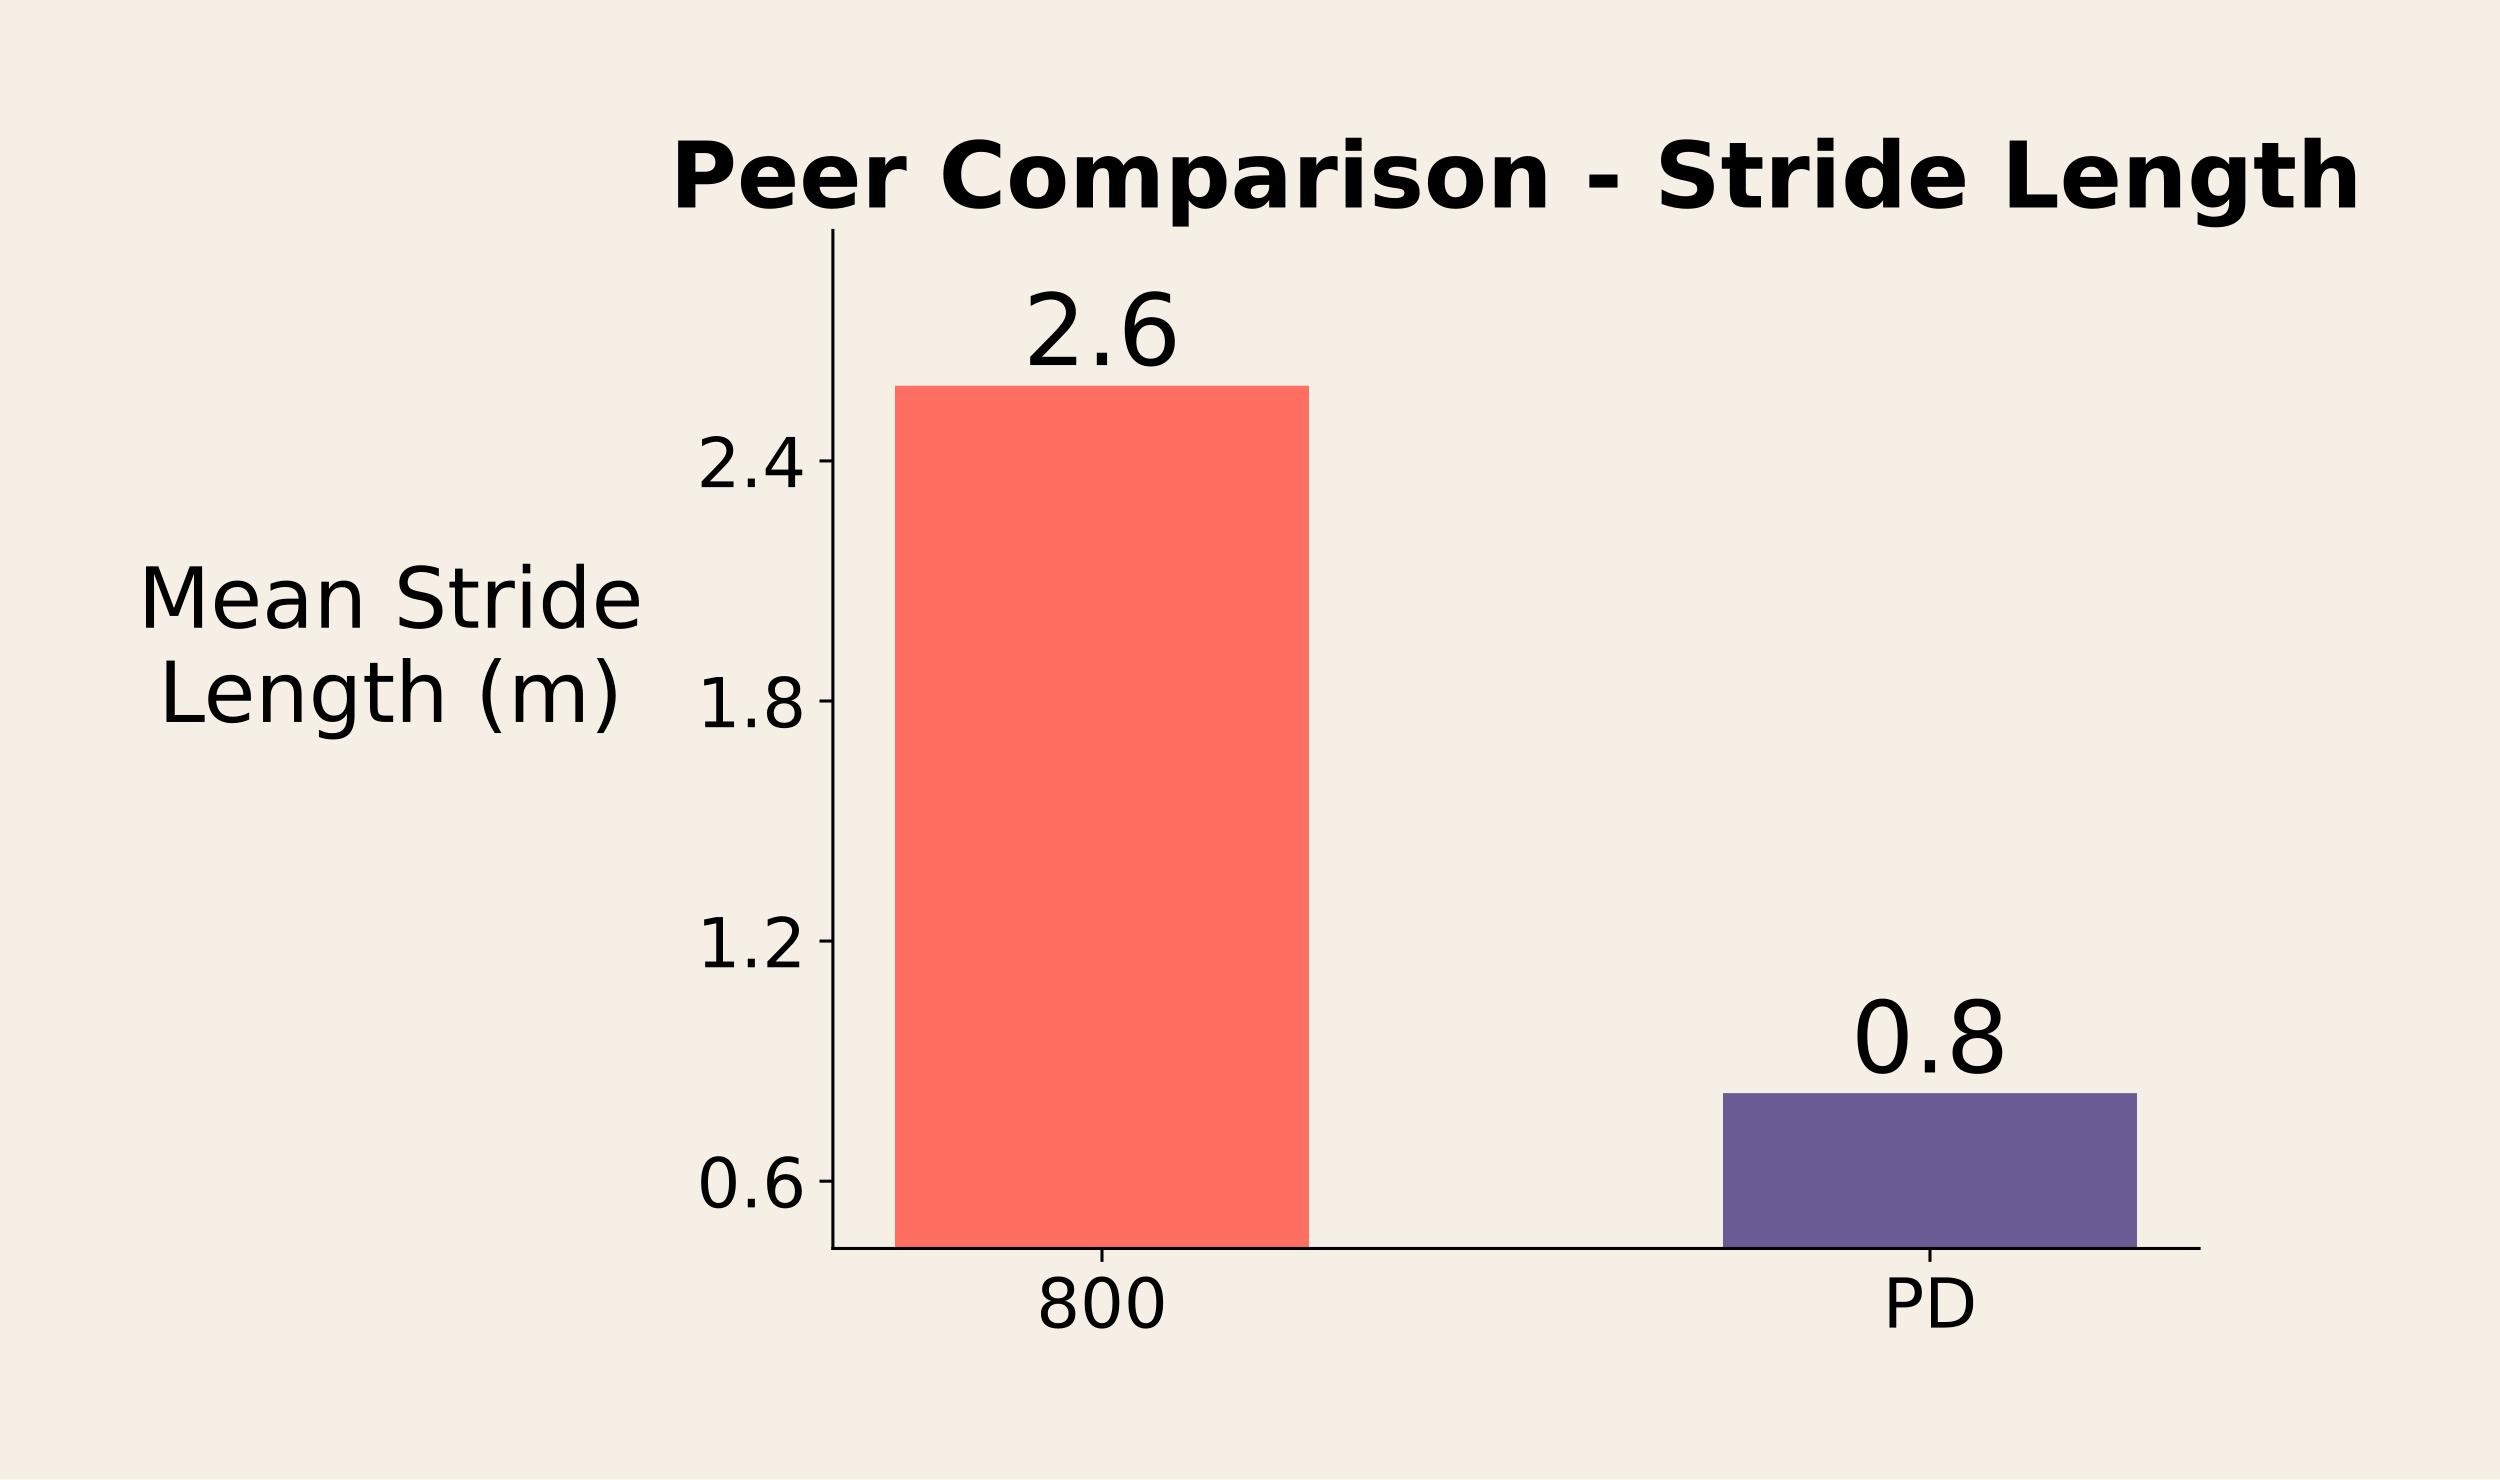
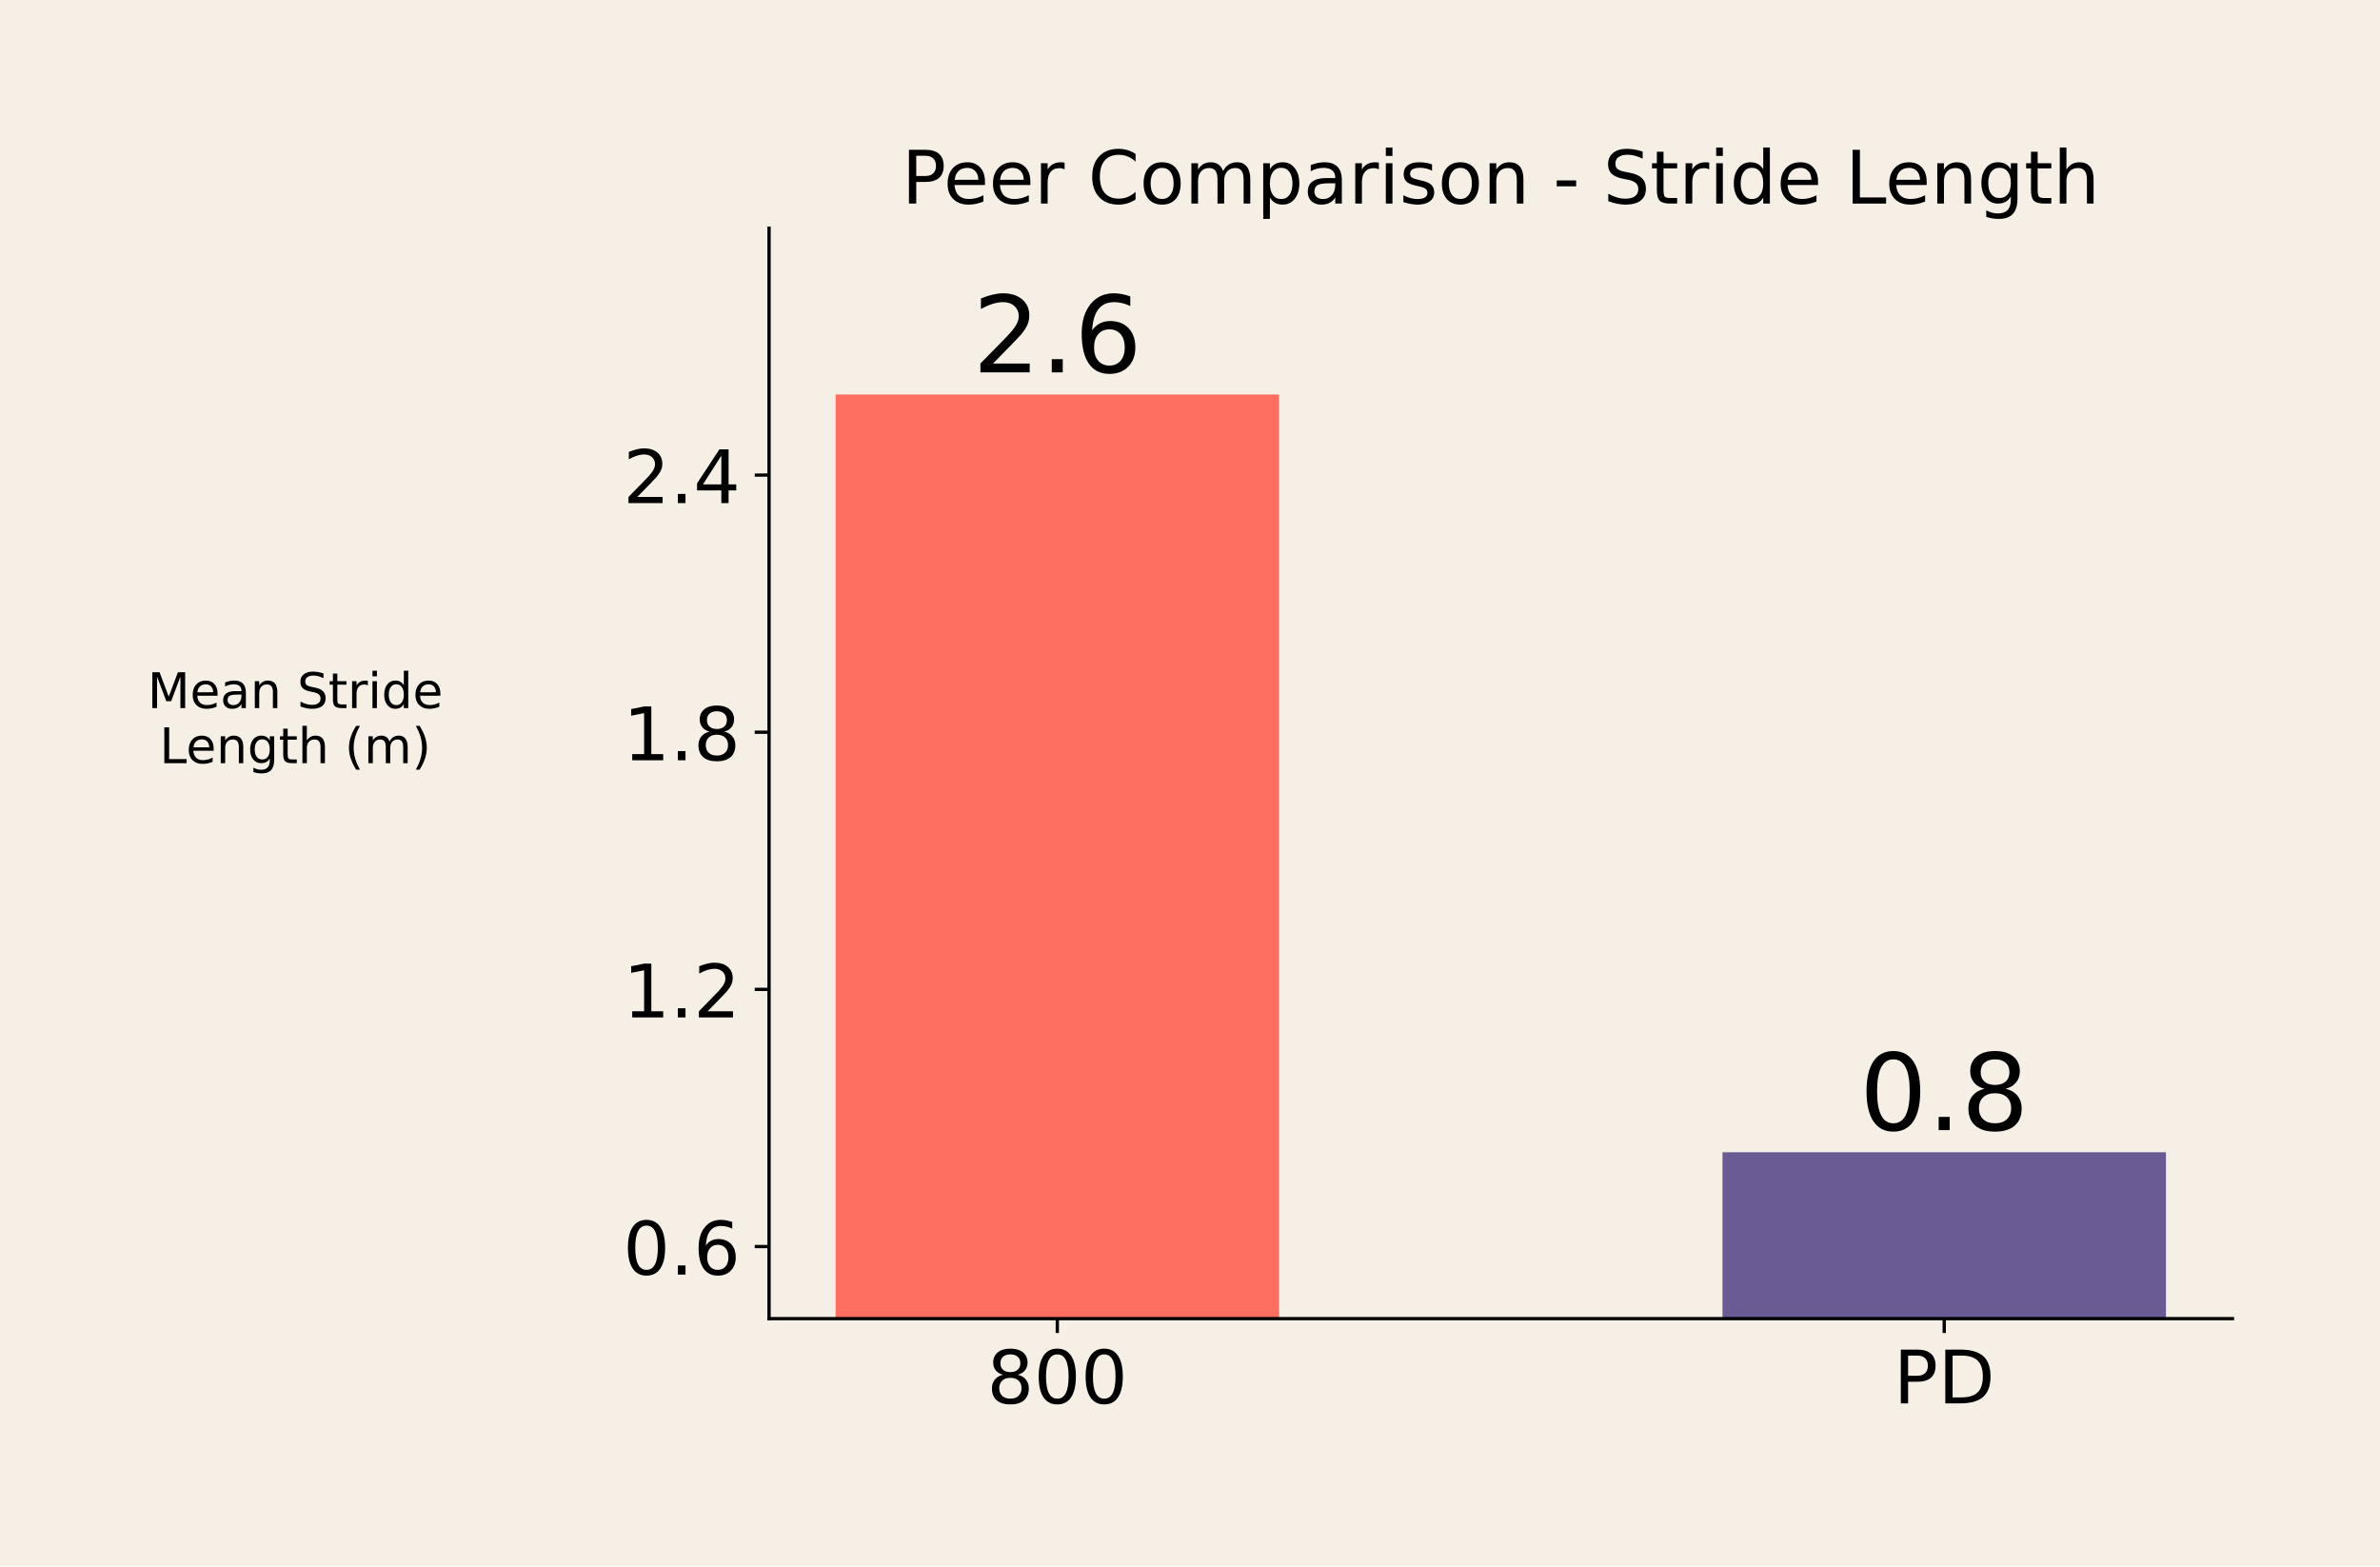
- <svg xmlns="http://www.w3.org/2000/svg" xmlns:xlink="http://www.w3.org/1999/xlink" width="653.497pt" height="386.769pt" viewBox="0 0 653.497 386.769" version="1.1">
+ <svg xmlns="http://www.w3.org/2000/svg" xmlns:xlink="http://www.w3.org/1999/xlink" width="580.796pt" height="382.21pt" viewBox="0 0 580.796 382.21" version="1.1">
  <defs>
    <style type="text/css">*{stroke-linejoin: round; stroke-linecap: butt}</style>
  </defs>
  <g id="figure_1">
    <g id="patch_1">
-       <path d="M 0 386.769  L 653.497 386.769  L 653.497 0  L 0 0  z " style="fill: #f6efe6" />
+       <path d="M 0 382.21  L 580.796 382.21  L 580.796 0  L 0 0  z " style="fill: #f6efe6" />
    </g>
    <g id="axes_1">
      <g id="patch_2">
-         <path d="M 217.718 326.348  L 574.838 326.348  L 574.838 60.236  L 217.718 60.236  z " style="fill: #f6efe6" />
+         <path d="M 187.676 321.789  L 544.796 321.789  L 544.796 55.677  L 187.676 55.677  z " style="fill: #f6efe6" />
      </g>
      <g id="patch_3">
-         <path d="M 233.951 371.513  L 342.169 371.513  L 342.169 100.838  L 233.951 100.838  z " clip-path="url(#p1d4a18105b)" style="fill: #ff6f61" />
+         <path d="M 203.909 366.953  L 312.127 366.953  L 312.127 96.278  L 203.909 96.278  z " clip-path="url(#p65d0d8a9d4)" style="fill: #ff6f61" />
      </g>
      <g id="patch_4">
-         <path d="M 450.388 371.513  L 558.606 371.513  L 558.606 285.747  L 450.388 285.747  z " clip-path="url(#p1d4a18105b)" style="fill: #6b5b95" />
+         <path d="M 420.345 366.953  L 528.564 366.953  L 528.564 281.188  L 420.345 281.188  z " clip-path="url(#p65d0d8a9d4)" style="fill: #6b5b95" />
      </g>
      <g id="matplotlib.axis_1">
        <g id="xtick_1">
          <g id="line2d_1">
            <defs>
-               <path id="maf48ebb2ac" d="M 0 0  L 0 3.5  " style="stroke: #000000; stroke-width: 0.8" />
-             </defs>
-             <g>
-               <use xlink:href="#maf48ebb2ac" x="288.06" y="326.348" style="stroke: #000000; stroke-width: 0.8" />
+               <path id="mdf703cbce5" d="M 0 0  L 0 3.5  " style="stroke: #000000; stroke-width: 0.8" />
+             </defs>
+             <g>
+               <use xlink:href="#mdf703cbce5" x="258.018" y="321.789" style="stroke: #000000; stroke-width: 0.8" />
            </g>
          </g>
          <g id="text_1">
-             <g transform="translate(270.8815 347.0254) scale(0.18 -0.18)">
+             <g transform="translate(240.8393 342.4664) scale(0.18 -0.18)">
              <defs>
                <path id="DejaVuSans-38" d="M 2034 2216  Q 1584 2216 1326 1975  Q 1069 1734 1069 1313  Q 1069 891 1326 650  Q 1584 409 2034 409  Q 2484 409 2743 651  Q 3003 894 3003 1313  Q 3003 1734 2745 1975  Q 2488 2216 2034 2216  z M 1403 2484  Q 997 2584 770 2862  Q 544 3141 544 3541  Q 544 4100 942 4425  Q 1341 4750 2034 4750  Q 2731 4750 3128 4425  Q 3525 4100 3525 3541  Q 3525 3141 3298 2862  Q 3072 2584 2669 2484  Q 3125 2378 3379 2068  Q 3634 1759 3634 1313  Q 3634 634 3220 271  Q 2806 -91 2034 -91  Q 1263 -91 848 271  Q 434 634 434 1313  Q 434 1759 690 2068  Q 947 2378 1403 2484  z M 1172 3481  Q 1172 3119 1398 2916  Q 1625 2713 2034 2713  Q 2441 2713 2670 2916  Q 2900 3119 2900 3481  Q 2900 3844 2670 4047  Q 2441 4250 2034 4250  Q 1625 4250 1398 4047  Q 1172 3844 1172 3481  z " transform="scale(0.015625)" />
                <path id="DejaVuSans-30" d="M 2034 4250  Q 1547 4250 1301 3770  Q 1056 3291 1056 2328  Q 1056 1369 1301 889  Q 1547 409 2034 409  Q 2525 409 2770 889  Q 3016 1369 3016 2328  Q 3016 3291 2770 3770  Q 2525 4250 2034 4250  z M 2034 4750  Q 2819 4750 3233 4129  Q 3647 3509 3647 2328  Q 3647 1150 3233 529  Q 2819 -91 2034 -91  Q 1250 -91 836 529  Q 422 1150 422 2328  Q 422 3509 836 4129  Q 1250 4750 2034 4750  z " transform="scale(0.015625)" />
              </defs>
              <use xlink:href="#DejaVuSans-38" />
              <use xlink:href="#DejaVuSans-30" x="63.623" />
              <use xlink:href="#DejaVuSans-30" x="127.246" />
            </g>
          </g>
        </g>
        <g id="xtick_2">
          <g id="line2d_2">
            <g>
-               <use xlink:href="#maf48ebb2ac" x="504.497" y="326.348" style="stroke: #000000; stroke-width: 0.8" />
+               <use xlink:href="#mdf703cbce5" x="474.454" y="321.789" style="stroke: #000000; stroke-width: 0.8" />
            </g>
          </g>
          <g id="text_2">
-             <g transform="translate(492.1399 347.0254) scale(0.18 -0.18)">
+             <g transform="translate(462.0977 342.4664) scale(0.18 -0.18)">
              <defs>
                <path id="DejaVuSans-50" d="M 1259 4147  L 1259 2394  L 2053 2394  Q 2494 2394 2734 2622  Q 2975 2850 2975 3272  Q 2975 3691 2734 3919  Q 2494 4147 2053 4147  L 1259 4147  z M 628 4666  L 2053 4666  Q 2838 4666 3239 4311  Q 3641 3956 3641 3272  Q 3641 2581 3239 2228  Q 2838 1875 2053 1875  L 1259 1875  L 1259 0  L 628 0  L 628 4666  z " transform="scale(0.015625)" />
                <path id="DejaVuSans-44" d="M 1259 4147  L 1259 519  L 2022 519  Q 2988 519 3436 956  Q 3884 1394 3884 2338  Q 3884 3275 3436 3711  Q 2988 4147 2022 4147  L 1259 4147  z M 628 4666  L 1925 4666  Q 3281 4666 3915 4102  Q 4550 3538 4550 2338  Q 4550 1131 3912 565  Q 3275 0 1925 0  L 628 0  L 628 4666  z " transform="scale(0.015625)" />
              </defs>
              <use xlink:href="#DejaVuSans-50" />
              <use xlink:href="#DejaVuSans-44" x="60.303" />
            </g>
          </g>
        </g>
      </g>
      <g id="matplotlib.axis_2">
        <g id="ytick_1">
          <g id="line2d_3">
            <defs>
-               <path id="me0160d8de0" d="M 0 0  L -3.5 0  " style="stroke: #000000; stroke-width: 0.8" />
-             </defs>
-             <g>
-               <use xlink:href="#me0160d8de0" x="217.718" y="308.757" style="stroke: #000000; stroke-width: 0.8" />
+               <path id="m0c14135cfe" d="M 0 0  L -3.5 0  " style="stroke: #000000; stroke-width: 0.8" />
+             </defs>
+             <g>
+               <use xlink:href="#m0c14135cfe" x="187.676" y="304.198" style="stroke: #000000; stroke-width: 0.8" />
            </g>
          </g>
          <g id="text_3">
-             <g transform="translate(182.0928 315.5959) scale(0.18 -0.18)">
+             <g transform="translate(152.0506 311.0368) scale(0.18 -0.18)">
              <defs>
                <path id="DejaVuSans-2e" d="M 684 794  L 1344 794  L 1344 0  L 684 0  L 684 794  z " transform="scale(0.015625)" />
                <path id="DejaVuSans-36" d="M 2113 2584  Q 1688 2584 1439 2293  Q 1191 2003 1191 1497  Q 1191 994 1439 701  Q 1688 409 2113 409  Q 2538 409 2786 701  Q 3034 994 3034 1497  Q 3034 2003 2786 2293  Q 2538 2584 2113 2584  z M 3366 4563  L 3366 3988  Q 3128 4100 2886 4159  Q 2644 4219 2406 4219  Q 1781 4219 1451 3797  Q 1122 3375 1075 2522  Q 1259 2794 1537 2939  Q 1816 3084 2150 3084  Q 2853 3084 3261 2657  Q 3669 2231 3669 1497  Q 3669 778 3244 343  Q 2819 -91 2113 -91  Q 1303 -91 875 529  Q 447 1150 447 2328  Q 447 3434 972 4092  Q 1497 4750 2381 4750  Q 2619 4750 2861 4703  Q 3103 4656 3366 4563  z " transform="scale(0.015625)" />
              </defs>
              <use xlink:href="#DejaVuSans-30" />
              <use xlink:href="#DejaVuSans-2e" x="63.623" />
              <use xlink:href="#DejaVuSans-36" x="95.41" />
            </g>
          </g>
        </g>
        <g id="ytick_2">
          <g id="line2d_4">
            <g>
-               <use xlink:href="#me0160d8de0" x="217.718" y="246.002" style="stroke: #000000; stroke-width: 0.8" />
+               <use xlink:href="#m0c14135cfe" x="187.676" y="241.443" style="stroke: #000000; stroke-width: 0.8" />
            </g>
          </g>
          <g id="text_4">
-             <g transform="translate(182.0928 252.8406) scale(0.18 -0.18)">
+             <g transform="translate(152.0506 248.2815) scale(0.18 -0.18)">
              <defs>
                <path id="DejaVuSans-31" d="M 794 531  L 1825 531  L 1825 4091  L 703 3866  L 703 4441  L 1819 4666  L 2450 4666  L 2450 531  L 3481 531  L 3481 0  L 794 0  L 794 531  z " transform="scale(0.015625)" />
                <path id="DejaVuSans-32" d="M 1228 531  L 3431 531  L 3431 0  L 469 0  L 469 531  Q 828 903 1448 1529  Q 2069 2156 2228 2338  Q 2531 2678 2651 2914  Q 2772 3150 2772 3378  Q 2772 3750 2511 3984  Q 2250 4219 1831 4219  Q 1534 4219 1204 4116  Q 875 4013 500 3803  L 500 4441  Q 881 4594 1212 4672  Q 1544 4750 1819 4750  Q 2544 4750 2975 4387  Q 3406 4025 3406 3419  Q 3406 3131 3298 2873  Q 3191 2616 2906 2266  Q 2828 2175 2409 1742  Q 1991 1309 1228 531  z " transform="scale(0.015625)" />
              </defs>
              <use xlink:href="#DejaVuSans-31" />
              <use xlink:href="#DejaVuSans-2e" x="63.623" />
              <use xlink:href="#DejaVuSans-32" x="95.41" />
            </g>
          </g>
        </g>
        <g id="ytick_3">
          <g id="line2d_5">
            <g>
-               <use xlink:href="#me0160d8de0" x="217.718" y="183.247" style="stroke: #000000; stroke-width: 0.8" />
+               <use xlink:href="#m0c14135cfe" x="187.676" y="178.688" style="stroke: #000000; stroke-width: 0.8" />
            </g>
          </g>
          <g id="text_5">
-             <g transform="translate(182.0928 190.0854) scale(0.18 -0.18)">
+             <g transform="translate(152.0506 185.5263) scale(0.18 -0.18)">
              <use xlink:href="#DejaVuSans-31" />
              <use xlink:href="#DejaVuSans-2e" x="63.623" />
              <use xlink:href="#DejaVuSans-38" x="95.41" />
            </g>
          </g>
        </g>
        <g id="ytick_4">
          <g id="line2d_6">
            <g>
-               <use xlink:href="#me0160d8de0" x="217.718" y="120.492" style="stroke: #000000; stroke-width: 0.8" />
+               <use xlink:href="#m0c14135cfe" x="187.676" y="115.932" style="stroke: #000000; stroke-width: 0.8" />
            </g>
          </g>
          <g id="text_6">
-             <g transform="translate(182.0928 127.3301) scale(0.18 -0.18)">
+             <g transform="translate(152.0506 122.771) scale(0.18 -0.18)">
              <defs>
                <path id="DejaVuSans-34" d="M 2419 4116  L 825 1625  L 2419 1625  L 2419 4116  z M 2253 4666  L 3047 4666  L 3047 1625  L 3713 1625  L 3713 1100  L 3047 1100  L 3047 0  L 2419 0  L 2419 1100  L 313 1100  L 313 1709  L 2253 4666  z " transform="scale(0.015625)" />
              </defs>
              <use xlink:href="#DejaVuSans-32" />
              <use xlink:href="#DejaVuSans-2e" x="63.623" />
              <use xlink:href="#DejaVuSans-34" x="95.41" />
            </g>
          </g>
        </g>
        <g id="text_7">
-           <g transform="translate(36 164.0817) scale(0.22 -0.22)">
+           <g transform="translate(36 172.8002) scale(0.12 -0.12)">
            <defs>
              <path id="DejaVuSans-4d" d="M 628 4666  L 1569 4666  L 2759 1491  L 3956 4666  L 4897 4666  L 4897 0  L 4281 0  L 4281 4097  L 3078 897  L 2444 897  L 1241 4097  L 1241 0  L 628 0  L 628 4666  z " transform="scale(0.015625)" />
              <path id="DejaVuSans-65" d="M 3597 1894  L 3597 1613  L 953 1613  Q 991 1019 1311 708  Q 1631 397 2203 397  Q 2534 397 2845 478  Q 3156 559 3463 722  L 3463 178  Q 3153 47 2828 -22  Q 2503 -91 2169 -91  Q 1331 -91 842 396  Q 353 884 353 1716  Q 353 2575 817 3079  Q 1281 3584 2069 3584  Q 2775 3584 3186 3129  Q 3597 2675 3597 1894  z M 3022 2063  Q 3016 2534 2758 2815  Q 2500 3097 2075 3097  Q 1594 3097 1305 2825  Q 1016 2553 972 2059  L 3022 2063  z " transform="scale(0.015625)" />
              <path id="DejaVuSans-61" d="M 2194 1759  Q 1497 1759 1228 1600  Q 959 1441 959 1056  Q 959 750 1161 570  Q 1363 391 1709 391  Q 2188 391 2477 730  Q 2766 1069 2766 1631  L 2766 1759  L 2194 1759  z M 3341 1997  L 3341 0  L 2766 0  L 2766 531  Q 2569 213 2275 61  Q 1981 -91 1556 -91  Q 1019 -91 701 211  Q 384 513 384 1019  Q 384 1609 779 1909  Q 1175 2209 1959 2209  L 2766 2209  L 2766 2266  Q 2766 2663 2505 2880  Q 2244 3097 1772 3097  Q 1472 3097 1187 3025  Q 903 2953 641 2809  L 641 3341  Q 956 3463 1253 3523  Q 1550 3584 1831 3584  Q 2591 3584 2966 3190  Q 3341 2797 3341 1997  z " transform="scale(0.015625)" />
              <path id="DejaVuSans-6e" d="M 3513 2113  L 3513 0  L 2938 0  L 2938 2094  Q 2938 2591 2744 2837  Q 2550 3084 2163 3084  Q 1697 3084 1428 2787  Q 1159 2491 1159 1978  L 1159 0  L 581 0  L 581 3500  L 1159 3500  L 1159 2956  Q 1366 3272 1645 3428  Q 1925 3584 2291 3584  Q 2894 3584 3203 3211  Q 3513 2838 3513 2113  z " transform="scale(0.015625)" />
              <path id="DejaVuSans-20" transform="scale(0.015625)" />
              <path id="DejaVuSans-53" d="M 3425 4513  L 3425 3897  Q 3066 4069 2747 4153  Q 2428 4238 2131 4238  Q 1616 4238 1336 4038  Q 1056 3838 1056 3469  Q 1056 3159 1242 3001  Q 1428 2844 1947 2747  L 2328 2669  Q 3034 2534 3370 2195  Q 3706 1856 3706 1288  Q 3706 609 3251 259  Q 2797 -91 1919 -91  Q 1588 -91 1214 -16  Q 841 59 441 206  L 441 856  Q 825 641 1194 531  Q 1563 422 1919 422  Q 2459 422 2753 634  Q 3047 847 3047 1241  Q 3047 1584 2836 1778  Q 2625 1972 2144 2069  L 1759 2144  Q 1053 2284 737 2584  Q 422 2884 422 3419  Q 422 4038 858 4394  Q 1294 4750 2059 4750  Q 2388 4750 2728 4690  Q 3069 4631 3425 4513  z " transform="scale(0.015625)" />
              <path id="DejaVuSans-74" d="M 1172 4494  L 1172 3500  L 2356 3500  L 2356 3053  L 1172 3053  L 1172 1153  Q 1172 725 1289 603  Q 1406 481 1766 481  L 2356 481  L 2356 0  L 1766 0  Q 1100 0 847 248  Q 594 497 594 1153  L 594 3053  L 172 3053  L 172 3500  L 594 3500  L 594 4494  L 1172 4494  z " transform="scale(0.015625)" />
              <path id="DejaVuSans-72" d="M 2631 2963  Q 2534 3019 2420 3045  Q 2306 3072 2169 3072  Q 1681 3072 1420 2755  Q 1159 2438 1159 1844  L 1159 0  L 581 0  L 581 3500  L 1159 3500  L 1159 2956  Q 1341 3275 1631 3429  Q 1922 3584 2338 3584  Q 2397 3584 2469 3576  Q 2541 3569 2628 3553  L 2631 2963  z " transform="scale(0.015625)" />
              <path id="DejaVuSans-69" d="M 603 3500  L 1178 3500  L 1178 0  L 603 0  L 603 3500  z M 603 4863  L 1178 4863  L 1178 4134  L 603 4134  L 603 4863  z " transform="scale(0.015625)" />
              <path id="DejaVuSans-64" d="M 2906 2969  L 2906 4863  L 3481 4863  L 3481 0  L 2906 0  L 2906 525  Q 2725 213 2448 61  Q 2172 -91 1784 -91  Q 1150 -91 751 415  Q 353 922 353 1747  Q 353 2572 751 3078  Q 1150 3584 1784 3584  Q 2172 3584 2448 3432  Q 2725 3281 2906 2969  z M 947 1747  Q 947 1113 1208 752  Q 1469 391 1925 391  Q 2381 391 2643 752  Q 2906 1113 2906 1747  Q 2906 2381 2643 2742  Q 2381 3103 1925 3103  Q 1469 3103 1208 2742  Q 947 2381 947 1747  z " transform="scale(0.015625)" />
            </defs>
            <use xlink:href="#DejaVuSans-4d" />
            <use xlink:href="#DejaVuSans-65" x="86.279" />
            <use xlink:href="#DejaVuSans-61" x="147.803" />
            <use xlink:href="#DejaVuSans-6e" x="209.082" />
            <use xlink:href="#DejaVuSans-20" x="272.461" />
            <use xlink:href="#DejaVuSans-53" x="304.248" />
            <use xlink:href="#DejaVuSans-74" x="367.725" />
            <use xlink:href="#DejaVuSans-72" x="406.934" />
            <use xlink:href="#DejaVuSans-69" x="448.047" />
            <use xlink:href="#DejaVuSans-64" x="475.83" />
            <use xlink:href="#DejaVuSans-65" x="539.307" />
          </g>
-           <g transform="translate(41.35563 188.7169) scale(0.22 -0.22)">
+           <g transform="translate(38.92125 186.2376) scale(0.12 -0.12)">
            <defs>
              <path id="DejaVuSans-4c" d="M 628 4666  L 1259 4666  L 1259 531  L 3531 531  L 3531 0  L 628 0  L 628 4666  z " transform="scale(0.015625)" />
              <path id="DejaVuSans-67" d="M 2906 1791  Q 2906 2416 2648 2759  Q 2391 3103 1925 3103  Q 1463 3103 1205 2759  Q 947 2416 947 1791  Q 947 1169 1205 825  Q 1463 481 1925 481  Q 2391 481 2648 825  Q 2906 1169 2906 1791  z M 3481 434  Q 3481 -459 3084 -895  Q 2688 -1331 1869 -1331  Q 1566 -1331 1297 -1286  Q 1028 -1241 775 -1147  L 775 -588  Q 1028 -725 1275 -790  Q 1522 -856 1778 -856  Q 2344 -856 2625 -561  Q 2906 -266 2906 331  L 2906 616  Q 2728 306 2450 153  Q 2172 0 1784 0  Q 1141 0 747 490  Q 353 981 353 1791  Q 353 2603 747 3093  Q 1141 3584 1784 3584  Q 2172 3584 2450 3431  Q 2728 3278 2906 2969  L 2906 3500  L 3481 3500  L 3481 434  z " transform="scale(0.015625)" />
              <path id="DejaVuSans-68" d="M 3513 2113  L 3513 0  L 2938 0  L 2938 2094  Q 2938 2591 2744 2837  Q 2550 3084 2163 3084  Q 1697 3084 1428 2787  Q 1159 2491 1159 1978  L 1159 0  L 581 0  L 581 4863  L 1159 4863  L 1159 2956  Q 1366 3272 1645 3428  Q 1925 3584 2291 3584  Q 2894 3584 3203 3211  Q 3513 2838 3513 2113  z " transform="scale(0.015625)" />
              <path id="DejaVuSans-28" d="M 1984 4856  Q 1566 4138 1362 3434  Q 1159 2731 1159 2009  Q 1159 1288 1364 580  Q 1569 -128 1984 -844  L 1484 -844  Q 1016 -109 783 600  Q 550 1309 550 2009  Q 550 2706 781 3412  Q 1013 4119 1484 4856  L 1984 4856  z " transform="scale(0.015625)" />
              <path id="DejaVuSans-6d" d="M 3328 2828  Q 3544 3216 3844 3400  Q 4144 3584 4550 3584  Q 5097 3584 5394 3201  Q 5691 2819 5691 2113  L 5691 0  L 5113 0  L 5113 2094  Q 5113 2597 4934 2840  Q 4756 3084 4391 3084  Q 3944 3084 3684 2787  Q 3425 2491 3425 1978  L 3425 0  L 2847 0  L 2847 2094  Q 2847 2600 2669 2842  Q 2491 3084 2119 3084  Q 1678 3084 1418 2786  Q 1159 2488 1159 1978  L 1159 0  L 581 0  L 581 3500  L 1159 3500  L 1159 2956  Q 1356 3278 1631 3431  Q 1906 3584 2284 3584  Q 2666 3584 2933 3390  Q 3200 3197 3328 2828  z " transform="scale(0.015625)" />
              <path id="DejaVuSans-29" d="M 513 4856  L 1013 4856  Q 1481 4119 1714 3412  Q 1947 2706 1947 2009  Q 1947 1309 1714 600  Q 1481 -109 1013 -844  L 513 -844  Q 928 -128 1133 580  Q 1338 1288 1338 2009  Q 1338 2731 1133 3434  Q 928 4138 513 4856  z " transform="scale(0.015625)" />
            </defs>
            <use xlink:href="#DejaVuSans-4c" />
            <use xlink:href="#DejaVuSans-65" x="53.963" />
            <use xlink:href="#DejaVuSans-6e" x="115.486" />
            <use xlink:href="#DejaVuSans-67" x="178.865" />
            <use xlink:href="#DejaVuSans-74" x="242.342" />
            <use xlink:href="#DejaVuSans-68" x="281.551" />
            <use xlink:href="#DejaVuSans-20" x="344.93" />
            <use xlink:href="#DejaVuSans-28" x="376.717" />
            <use xlink:href="#DejaVuSans-6d" x="415.73" />
            <use xlink:href="#DejaVuSans-29" x="513.143" />
          </g>
        </g>
      </g>
      <g id="patch_5">
-         <path d="M 217.718 326.348  L 217.718 60.236  " style="fill: none; stroke: #000000; stroke-width: 0.8; stroke-linejoin: miter; stroke-linecap: square" />
+         <path d="M 187.676 321.789  L 187.676 55.677  " style="fill: none; stroke: #000000; stroke-width: 0.8; stroke-linejoin: miter; stroke-linecap: square" />
      </g>
      <g id="patch_6">
-         <path d="M 217.718 326.348  L 574.838 326.348  " style="fill: none; stroke: #000000; stroke-width: 0.8; stroke-linejoin: miter; stroke-linecap: square" />
+         <path d="M 187.676 321.789  L 544.796 321.789  " style="fill: none; stroke: #000000; stroke-width: 0.8; stroke-linejoin: miter; stroke-linecap: square" />
      </g>
      <g id="text_8">
-         <g transform="translate(267.3862 95.43031) scale(0.26 -0.26)">
+         <g transform="translate(237.344 90.87125) scale(0.26 -0.26)">
          <use xlink:href="#DejaVuSans-32" />
          <use xlink:href="#DejaVuSans-2e" x="63.623" />
          <use xlink:href="#DejaVuSans-36" x="95.41" />
        </g>
      </g>
      <g id="text_9">
-         <g transform="translate(483.8226 280.3398) scale(0.26 -0.26)">
+         <g transform="translate(453.7804 275.7807) scale(0.26 -0.26)">
          <use xlink:href="#DejaVuSans-30" />
          <use xlink:href="#DejaVuSans-2e" x="63.623" />
          <use xlink:href="#DejaVuSans-38" x="95.41" />
        </g>
      </g>
      <g id="text_10">
-         <g transform="translate(175.0603 54.23625) scale(0.24 -0.24)">
+         <g transform="translate(220.0481 49.67719) scale(0.18 -0.18)">
          <defs>
-             <path id="DejaVuSans-Bold-50" d="M 588 4666  L 2584 4666  Q 3475 4666 3951 4270  Q 4428 3875 4428 3144  Q 4428 2409 3951 2014  Q 3475 1619 2584 1619  L 1791 1619  L 1791 0  L 588 0  L 588 4666  z M 1791 3794  L 1791 2491  L 2456 2491  Q 2806 2491 2997 2661  Q 3188 2831 3188 3144  Q 3188 3456 2997 3625  Q 2806 3794 2456 3794  L 1791 3794  z " transform="scale(0.015625)" />
-             <path id="DejaVuSans-Bold-65" d="M 4031 1759  L 4031 1441  L 1416 1441  Q 1456 1047 1700 850  Q 1944 653 2381 653  Q 2734 653 3104 758  Q 3475 863 3866 1075  L 3866 213  Q 3469 63 3072 -14  Q 2675 -91 2278 -91  Q 1328 -91 801 392  Q 275 875 275 1747  Q 275 2603 792 3093  Q 1309 3584 2216 3584  Q 3041 3584 3536 3087  Q 4031 2591 4031 1759  z M 2881 2131  Q 2881 2450 2695 2645  Q 2509 2841 2209 2841  Q 1884 2841 1681 2658  Q 1478 2475 1428 2131  L 2881 2131  z " transform="scale(0.015625)" />
-             <path id="DejaVuSans-Bold-72" d="M 3138 2547  Q 2991 2616 2845 2648  Q 2700 2681 2553 2681  Q 2122 2681 1889 2404  Q 1656 2128 1656 1613  L 1656 0  L 538 0  L 538 3500  L 1656 3500  L 1656 2925  Q 1872 3269 2151 3426  Q 2431 3584 2822 3584  Q 2878 3584 2943 3579  Q 3009 3575 3134 3559  L 3138 2547  z " transform="scale(0.015625)" />
-             <path id="DejaVuSans-Bold-20" transform="scale(0.015625)" />
-             <path id="DejaVuSans-Bold-43" d="M 4288 256  Q 3956 84 3597 -3  Q 3238 -91 2847 -91  Q 1681 -91 1000 561  Q 319 1213 319 2328  Q 319 3447 1000 4098  Q 1681 4750 2847 4750  Q 3238 4750 3597 4662  Q 3956 4575 4288 4403  L 4288 3438  Q 3953 3666 3628 3772  Q 3303 3878 2944 3878  Q 2300 3878 1931 3465  Q 1563 3053 1563 2328  Q 1563 1606 1931 1193  Q 2300 781 2944 781  Q 3303 781 3628 887  Q 3953 994 4288 1222  L 4288 256  z " transform="scale(0.015625)" />
-             <path id="DejaVuSans-Bold-6f" d="M 2203 2784  Q 1831 2784 1636 2517  Q 1441 2250 1441 1747  Q 1441 1244 1636 976  Q 1831 709 2203 709  Q 2569 709 2762 976  Q 2956 1244 2956 1747  Q 2956 2250 2762 2517  Q 2569 2784 2203 2784  z M 2203 3584  Q 3106 3584 3614 3096  Q 4122 2609 4122 1747  Q 4122 884 3614 396  Q 3106 -91 2203 -91  Q 1297 -91 786 396  Q 275 884 275 1747  Q 275 2609 786 3096  Q 1297 3584 2203 3584  z " transform="scale(0.015625)" />
-             <path id="DejaVuSans-Bold-6d" d="M 3781 2919  Q 3994 3244 4286 3414  Q 4578 3584 4928 3584  Q 5531 3584 5847 3212  Q 6163 2841 6163 2131  L 6163 0  L 5038 0  L 5038 1825  Q 5041 1866 5042 1909  Q 5044 1953 5044 2034  Q 5044 2406 4934 2573  Q 4825 2741 4581 2741  Q 4263 2741 4089 2478  Q 3916 2216 3909 1719  L 3909 0  L 2784 0  L 2784 1825  Q 2784 2406 2684 2573  Q 2584 2741 2328 2741  Q 2006 2741 1831 2477  Q 1656 2213 1656 1722  L 1656 0  L 531 0  L 531 3500  L 1656 3500  L 1656 2988  Q 1863 3284 2130 3434  Q 2397 3584 2719 3584  Q 3081 3584 3359 3409  Q 3638 3234 3781 2919  z " transform="scale(0.015625)" />
-             <path id="DejaVuSans-Bold-70" d="M 1656 506  L 1656 -1331  L 538 -1331  L 538 3500  L 1656 3500  L 1656 2988  Q 1888 3294 2169 3439  Q 2450 3584 2816 3584  Q 3463 3584 3878 3070  Q 4294 2556 4294 1747  Q 4294 938 3878 423  Q 3463 -91 2816 -91  Q 2450 -91 2169 54  Q 1888 200 1656 506  z M 2400 2772  Q 2041 2772 1848 2508  Q 1656 2244 1656 1747  Q 1656 1250 1848 986  Q 2041 722 2400 722  Q 2759 722 2948 984  Q 3138 1247 3138 1747  Q 3138 2247 2948 2509  Q 2759 2772 2400 2772  z " transform="scale(0.015625)" />
-             <path id="DejaVuSans-Bold-61" d="M 2106 1575  Q 1756 1575 1579 1456  Q 1403 1338 1403 1106  Q 1403 894 1545 773  Q 1688 653 1941 653  Q 2256 653 2472 879  Q 2688 1106 2688 1447  L 2688 1575  L 2106 1575  z M 3816 1997  L 3816 0  L 2688 0  L 2688 519  Q 2463 200 2181 54  Q 1900 -91 1497 -91  Q 953 -91 614 226  Q 275 544 275 1050  Q 275 1666 698 1953  Q 1122 2241 2028 2241  L 2688 2241  L 2688 2328  Q 2688 2594 2478 2717  Q 2269 2841 1825 2841  Q 1466 2841 1156 2769  Q 847 2697 581 2553  L 581 3406  Q 941 3494 1303 3539  Q 1666 3584 2028 3584  Q 2975 3584 3395 3211  Q 3816 2838 3816 1997  z " transform="scale(0.015625)" />
-             <path id="DejaVuSans-Bold-69" d="M 538 3500  L 1656 3500  L 1656 0  L 538 0  L 538 3500  z M 538 4863  L 1656 4863  L 1656 3950  L 538 3950  L 538 4863  z " transform="scale(0.015625)" />
-             <path id="DejaVuSans-Bold-73" d="M 3272 3391  L 3272 2541  Q 2913 2691 2578 2766  Q 2244 2841 1947 2841  Q 1628 2841 1473 2761  Q 1319 2681 1319 2516  Q 1319 2381 1436 2309  Q 1553 2238 1856 2203  L 2053 2175  Q 2913 2066 3209 1816  Q 3506 1566 3506 1031  Q 3506 472 3093 190  Q 2681 -91 1863 -91  Q 1516 -91 1145 -36  Q 775 19 384 128  L 384 978  Q 719 816 1070 734  Q 1422 653 1784 653  Q 2113 653 2278 743  Q 2444 834 2444 1013  Q 2444 1163 2330 1236  Q 2216 1309 1875 1350  L 1678 1375  Q 931 1469 631 1722  Q 331 1975 331 2491  Q 331 3047 712 3315  Q 1094 3584 1881 3584  Q 2191 3584 2531 3537  Q 2872 3491 3272 3391  z " transform="scale(0.015625)" />
-             <path id="DejaVuSans-Bold-6e" d="M 4056 2131  L 4056 0  L 2931 0  L 2931 347  L 2931 1631  Q 2931 2084 2911 2256  Q 2891 2428 2841 2509  Q 2775 2619 2662 2680  Q 2550 2741 2406 2741  Q 2056 2741 1856 2470  Q 1656 2200 1656 1722  L 1656 0  L 538 0  L 538 3500  L 1656 3500  L 1656 2988  Q 1909 3294 2193 3439  Q 2478 3584 2822 3584  Q 3428 3584 3742 3212  Q 4056 2841 4056 2131  z " transform="scale(0.015625)" />
-             <path id="DejaVuSans-Bold-2d" d="M 347 2297  L 2309 2297  L 2309 1388  L 347 1388  L 347 2297  z " transform="scale(0.015625)" />
-             <path id="DejaVuSans-Bold-53" d="M 3834 4519  L 3834 3531  Q 3450 3703 3084 3790  Q 2719 3878 2394 3878  Q 1963 3878 1756 3759  Q 1550 3641 1550 3391  Q 1550 3203 1689 3098  Q 1828 2994 2194 2919  L 2706 2816  Q 3484 2659 3812 2340  Q 4141 2022 4141 1434  Q 4141 663 3683 286  Q 3225 -91 2284 -91  Q 1841 -91 1394 -6  Q 947 78 500 244  L 500 1259  Q 947 1022 1364 901  Q 1781 781 2169 781  Q 2563 781 2772 912  Q 2981 1044 2981 1288  Q 2981 1506 2839 1625  Q 2697 1744 2272 1838  L 1806 1941  Q 1106 2091 782 2419  Q 459 2747 459 3303  Q 459 4000 909 4375  Q 1359 4750 2203 4750  Q 2588 4750 2994 4692  Q 3400 4634 3834 4519  z " transform="scale(0.015625)" />
-             <path id="DejaVuSans-Bold-74" d="M 1759 4494  L 1759 3500  L 2913 3500  L 2913 2700  L 1759 2700  L 1759 1216  Q 1759 972 1856 886  Q 1953 800 2241 800  L 2816 800  L 2816 0  L 1856 0  Q 1194 0 917 276  Q 641 553 641 1216  L 641 2700  L 84 2700  L 84 3500  L 641 3500  L 641 4494  L 1759 4494  z " transform="scale(0.015625)" />
-             <path id="DejaVuSans-Bold-64" d="M 2919 2988  L 2919 4863  L 4044 4863  L 4044 0  L 2919 0  L 2919 506  Q 2688 197 2409 53  Q 2131 -91 1766 -91  Q 1119 -91 703 423  Q 288 938 288 1747  Q 288 2556 703 3070  Q 1119 3584 1766 3584  Q 2128 3584 2408 3439  Q 2688 3294 2919 2988  z M 2181 722  Q 2541 722 2730 984  Q 2919 1247 2919 1747  Q 2919 2247 2730 2509  Q 2541 2772 2181 2772  Q 1825 2772 1636 2509  Q 1447 2247 1447 1747  Q 1447 1247 1636 984  Q 1825 722 2181 722  z " transform="scale(0.015625)" />
-             <path id="DejaVuSans-Bold-4c" d="M 588 4666  L 1791 4666  L 1791 909  L 3903 909  L 3903 0  L 588 0  L 588 4666  z " transform="scale(0.015625)" />
-             <path id="DejaVuSans-Bold-67" d="M 2919 594  Q 2688 288 2409 144  Q 2131 0 1766 0  Q 1125 0 706 504  Q 288 1009 288 1791  Q 288 2575 706 3076  Q 1125 3578 1766 3578  Q 2131 3578 2409 3434  Q 2688 3291 2919 2981  L 2919 3500  L 4044 3500  L 4044 353  Q 4044 -491 3511 -936  Q 2978 -1381 1966 -1381  Q 1638 -1381 1331 -1331  Q 1025 -1281 716 -1178  L 716 -306  Q 1009 -475 1290 -558  Q 1572 -641 1856 -641  Q 2406 -641 2662 -400  Q 2919 -159 2919 353  L 2919 594  z M 2181 2772  Q 1834 2772 1640 2515  Q 1447 2259 1447 1791  Q 1447 1309 1634 1061  Q 1822 813 2181 813  Q 2531 813 2725 1069  Q 2919 1325 2919 1791  Q 2919 2259 2725 2515  Q 2531 2772 2181 2772  z " transform="scale(0.015625)" />
-             <path id="DejaVuSans-Bold-68" d="M 4056 2131  L 4056 0  L 2931 0  L 2931 347  L 2931 1625  Q 2931 2084 2911 2256  Q 2891 2428 2841 2509  Q 2775 2619 2662 2680  Q 2550 2741 2406 2741  Q 2056 2741 1856 2470  Q 1656 2200 1656 1722  L 1656 0  L 538 0  L 538 4863  L 1656 4863  L 1656 2988  Q 1909 3294 2193 3439  Q 2478 3584 2822 3584  Q 3428 3584 3742 3212  Q 4056 2841 4056 2131  z " transform="scale(0.015625)" />
+             <path id="DejaVuSans-43" d="M 4122 4306  L 4122 3641  Q 3803 3938 3442 4084  Q 3081 4231 2675 4231  Q 1875 4231 1450 3742  Q 1025 3253 1025 2328  Q 1025 1406 1450 917  Q 1875 428 2675 428  Q 3081 428 3442 575  Q 3803 722 4122 1019  L 4122 359  Q 3791 134 3420 21  Q 3050 -91 2638 -91  Q 1578 -91 968 557  Q 359 1206 359 2328  Q 359 3453 968 4101  Q 1578 4750 2638 4750  Q 3056 4750 3426 4639  Q 3797 4528 4122 4306  z " transform="scale(0.015625)" />
+             <path id="DejaVuSans-6f" d="M 1959 3097  Q 1497 3097 1228 2736  Q 959 2375 959 1747  Q 959 1119 1226 758  Q 1494 397 1959 397  Q 2419 397 2687 759  Q 2956 1122 2956 1747  Q 2956 2369 2687 2733  Q 2419 3097 1959 3097  z M 1959 3584  Q 2709 3584 3137 3096  Q 3566 2609 3566 1747  Q 3566 888 3137 398  Q 2709 -91 1959 -91  Q 1206 -91 779 398  Q 353 888 353 1747  Q 353 2609 779 3096  Q 1206 3584 1959 3584  z " transform="scale(0.015625)" />
+             <path id="DejaVuSans-70" d="M 1159 525  L 1159 -1331  L 581 -1331  L 581 3500  L 1159 3500  L 1159 2969  Q 1341 3281 1617 3432  Q 1894 3584 2278 3584  Q 2916 3584 3314 3078  Q 3713 2572 3713 1747  Q 3713 922 3314 415  Q 2916 -91 2278 -91  Q 1894 -91 1617 61  Q 1341 213 1159 525  z M 3116 1747  Q 3116 2381 2855 2742  Q 2594 3103 2138 3103  Q 1681 3103 1420 2742  Q 1159 2381 1159 1747  Q 1159 1113 1420 752  Q 1681 391 2138 391  Q 2594 391 2855 752  Q 3116 1113 3116 1747  z " transform="scale(0.015625)" />
+             <path id="DejaVuSans-73" d="M 2834 3397  L 2834 2853  Q 2591 2978 2328 3040  Q 2066 3103 1784 3103  Q 1356 3103 1142 2972  Q 928 2841 928 2578  Q 928 2378 1081 2264  Q 1234 2150 1697 2047  L 1894 2003  Q 2506 1872 2764 1633  Q 3022 1394 3022 966  Q 3022 478 2636 193  Q 2250 -91 1575 -91  Q 1294 -91 989 -36  Q 684 19 347 128  L 347 722  Q 666 556 975 473  Q 1284 391 1588 391  Q 1994 391 2212 530  Q 2431 669 2431 922  Q 2431 1156 2273 1281  Q 2116 1406 1581 1522  L 1381 1569  Q 847 1681 609 1914  Q 372 2147 372 2553  Q 372 3047 722 3315  Q 1072 3584 1716 3584  Q 2034 3584 2315 3537  Q 2597 3491 2834 3397  z " transform="scale(0.015625)" />
+             <path id="DejaVuSans-2d" d="M 313 2009  L 1997 2009  L 1997 1497  L 313 1497  L 313 2009  z " transform="scale(0.015625)" />
          </defs>
-           <use xlink:href="#DejaVuSans-Bold-50" />
-           <use xlink:href="#DejaVuSans-Bold-65" x="73.291" />
-           <use xlink:href="#DejaVuSans-Bold-65" x="141.113" />
-           <use xlink:href="#DejaVuSans-Bold-72" x="208.936" />
-           <use xlink:href="#DejaVuSans-Bold-20" x="258.252" />
-           <use xlink:href="#DejaVuSans-Bold-43" x="293.066" />
-           <use xlink:href="#DejaVuSans-Bold-6f" x="366.455" />
-           <use xlink:href="#DejaVuSans-Bold-6d" x="435.156" />
-           <use xlink:href="#DejaVuSans-Bold-70" x="539.355" />
-           <use xlink:href="#DejaVuSans-Bold-61" x="610.938" />
-           <use xlink:href="#DejaVuSans-Bold-72" x="678.418" />
-           <use xlink:href="#DejaVuSans-Bold-69" x="727.734" />
-           <use xlink:href="#DejaVuSans-Bold-73" x="762.012" />
-           <use xlink:href="#DejaVuSans-Bold-6f" x="821.533" />
-           <use xlink:href="#DejaVuSans-Bold-6e" x="890.234" />
-           <use xlink:href="#DejaVuSans-Bold-20" x="961.426" />
-           <use xlink:href="#DejaVuSans-Bold-2d" x="996.24" />
-           <use xlink:href="#DejaVuSans-Bold-20" x="1037.744" />
-           <use xlink:href="#DejaVuSans-Bold-53" x="1072.559" />
-           <use xlink:href="#DejaVuSans-Bold-74" x="1144.58" />
-           <use xlink:href="#DejaVuSans-Bold-72" x="1192.383" />
-           <use xlink:href="#DejaVuSans-Bold-69" x="1241.699" />
-           <use xlink:href="#DejaVuSans-Bold-64" x="1275.977" />
-           <use xlink:href="#DejaVuSans-Bold-65" x="1347.559" />
-           <use xlink:href="#DejaVuSans-Bold-20" x="1415.381" />
-           <use xlink:href="#DejaVuSans-Bold-4c" x="1450.195" />
-           <use xlink:href="#DejaVuSans-Bold-65" x="1513.916" />
-           <use xlink:href="#DejaVuSans-Bold-6e" x="1581.738" />
-           <use xlink:href="#DejaVuSans-Bold-67" x="1652.93" />
-           <use xlink:href="#DejaVuSans-Bold-74" x="1724.512" />
-           <use xlink:href="#DejaVuSans-Bold-68" x="1772.314" />
+           <use xlink:href="#DejaVuSans-50" />
+           <use xlink:href="#DejaVuSans-65" x="56.678" />
+           <use xlink:href="#DejaVuSans-65" x="118.201" />
+           <use xlink:href="#DejaVuSans-72" x="179.725" />
+           <use xlink:href="#DejaVuSans-20" x="220.838" />
+           <use xlink:href="#DejaVuSans-43" x="252.625" />
+           <use xlink:href="#DejaVuSans-6f" x="322.449" />
+           <use xlink:href="#DejaVuSans-6d" x="383.631" />
+           <use xlink:href="#DejaVuSans-70" x="481.043" />
+           <use xlink:href="#DejaVuSans-61" x="544.52" />
+           <use xlink:href="#DejaVuSans-72" x="605.799" />
+           <use xlink:href="#DejaVuSans-69" x="646.912" />
+           <use xlink:href="#DejaVuSans-73" x="674.695" />
+           <use xlink:href="#DejaVuSans-6f" x="726.795" />
+           <use xlink:href="#DejaVuSans-6e" x="787.977" />
+           <use xlink:href="#DejaVuSans-20" x="851.355" />
+           <use xlink:href="#DejaVuSans-2d" x="883.143" />
+           <use xlink:href="#DejaVuSans-20" x="919.227" />
+           <use xlink:href="#DejaVuSans-53" x="951.014" />
+           <use xlink:href="#DejaVuSans-74" x="1014.49" />
+           <use xlink:href="#DejaVuSans-72" x="1053.699" />
+           <use xlink:href="#DejaVuSans-69" x="1094.812" />
+           <use xlink:href="#DejaVuSans-64" x="1122.596" />
+           <use xlink:href="#DejaVuSans-65" x="1186.072" />
+           <use xlink:href="#DejaVuSans-20" x="1247.596" />
+           <use xlink:href="#DejaVuSans-4c" x="1279.383" />
+           <use xlink:href="#DejaVuSans-65" x="1333.346" />
+           <use xlink:href="#DejaVuSans-6e" x="1394.869" />
+           <use xlink:href="#DejaVuSans-67" x="1458.248" />
+           <use xlink:href="#DejaVuSans-74" x="1521.725" />
+           <use xlink:href="#DejaVuSans-68" x="1560.934" />
        </g>
      </g>
    </g>
  </g>
  <defs>
-     <clipPath id="p1d4a18105b">
-       <rect x="217.718" y="60.236" width="357.12" height="266.112" />
+     <clipPath id="p65d0d8a9d4">
+       <rect x="187.676" y="55.677" width="357.12" height="266.112" />
    </clipPath>
  </defs>
</svg>
